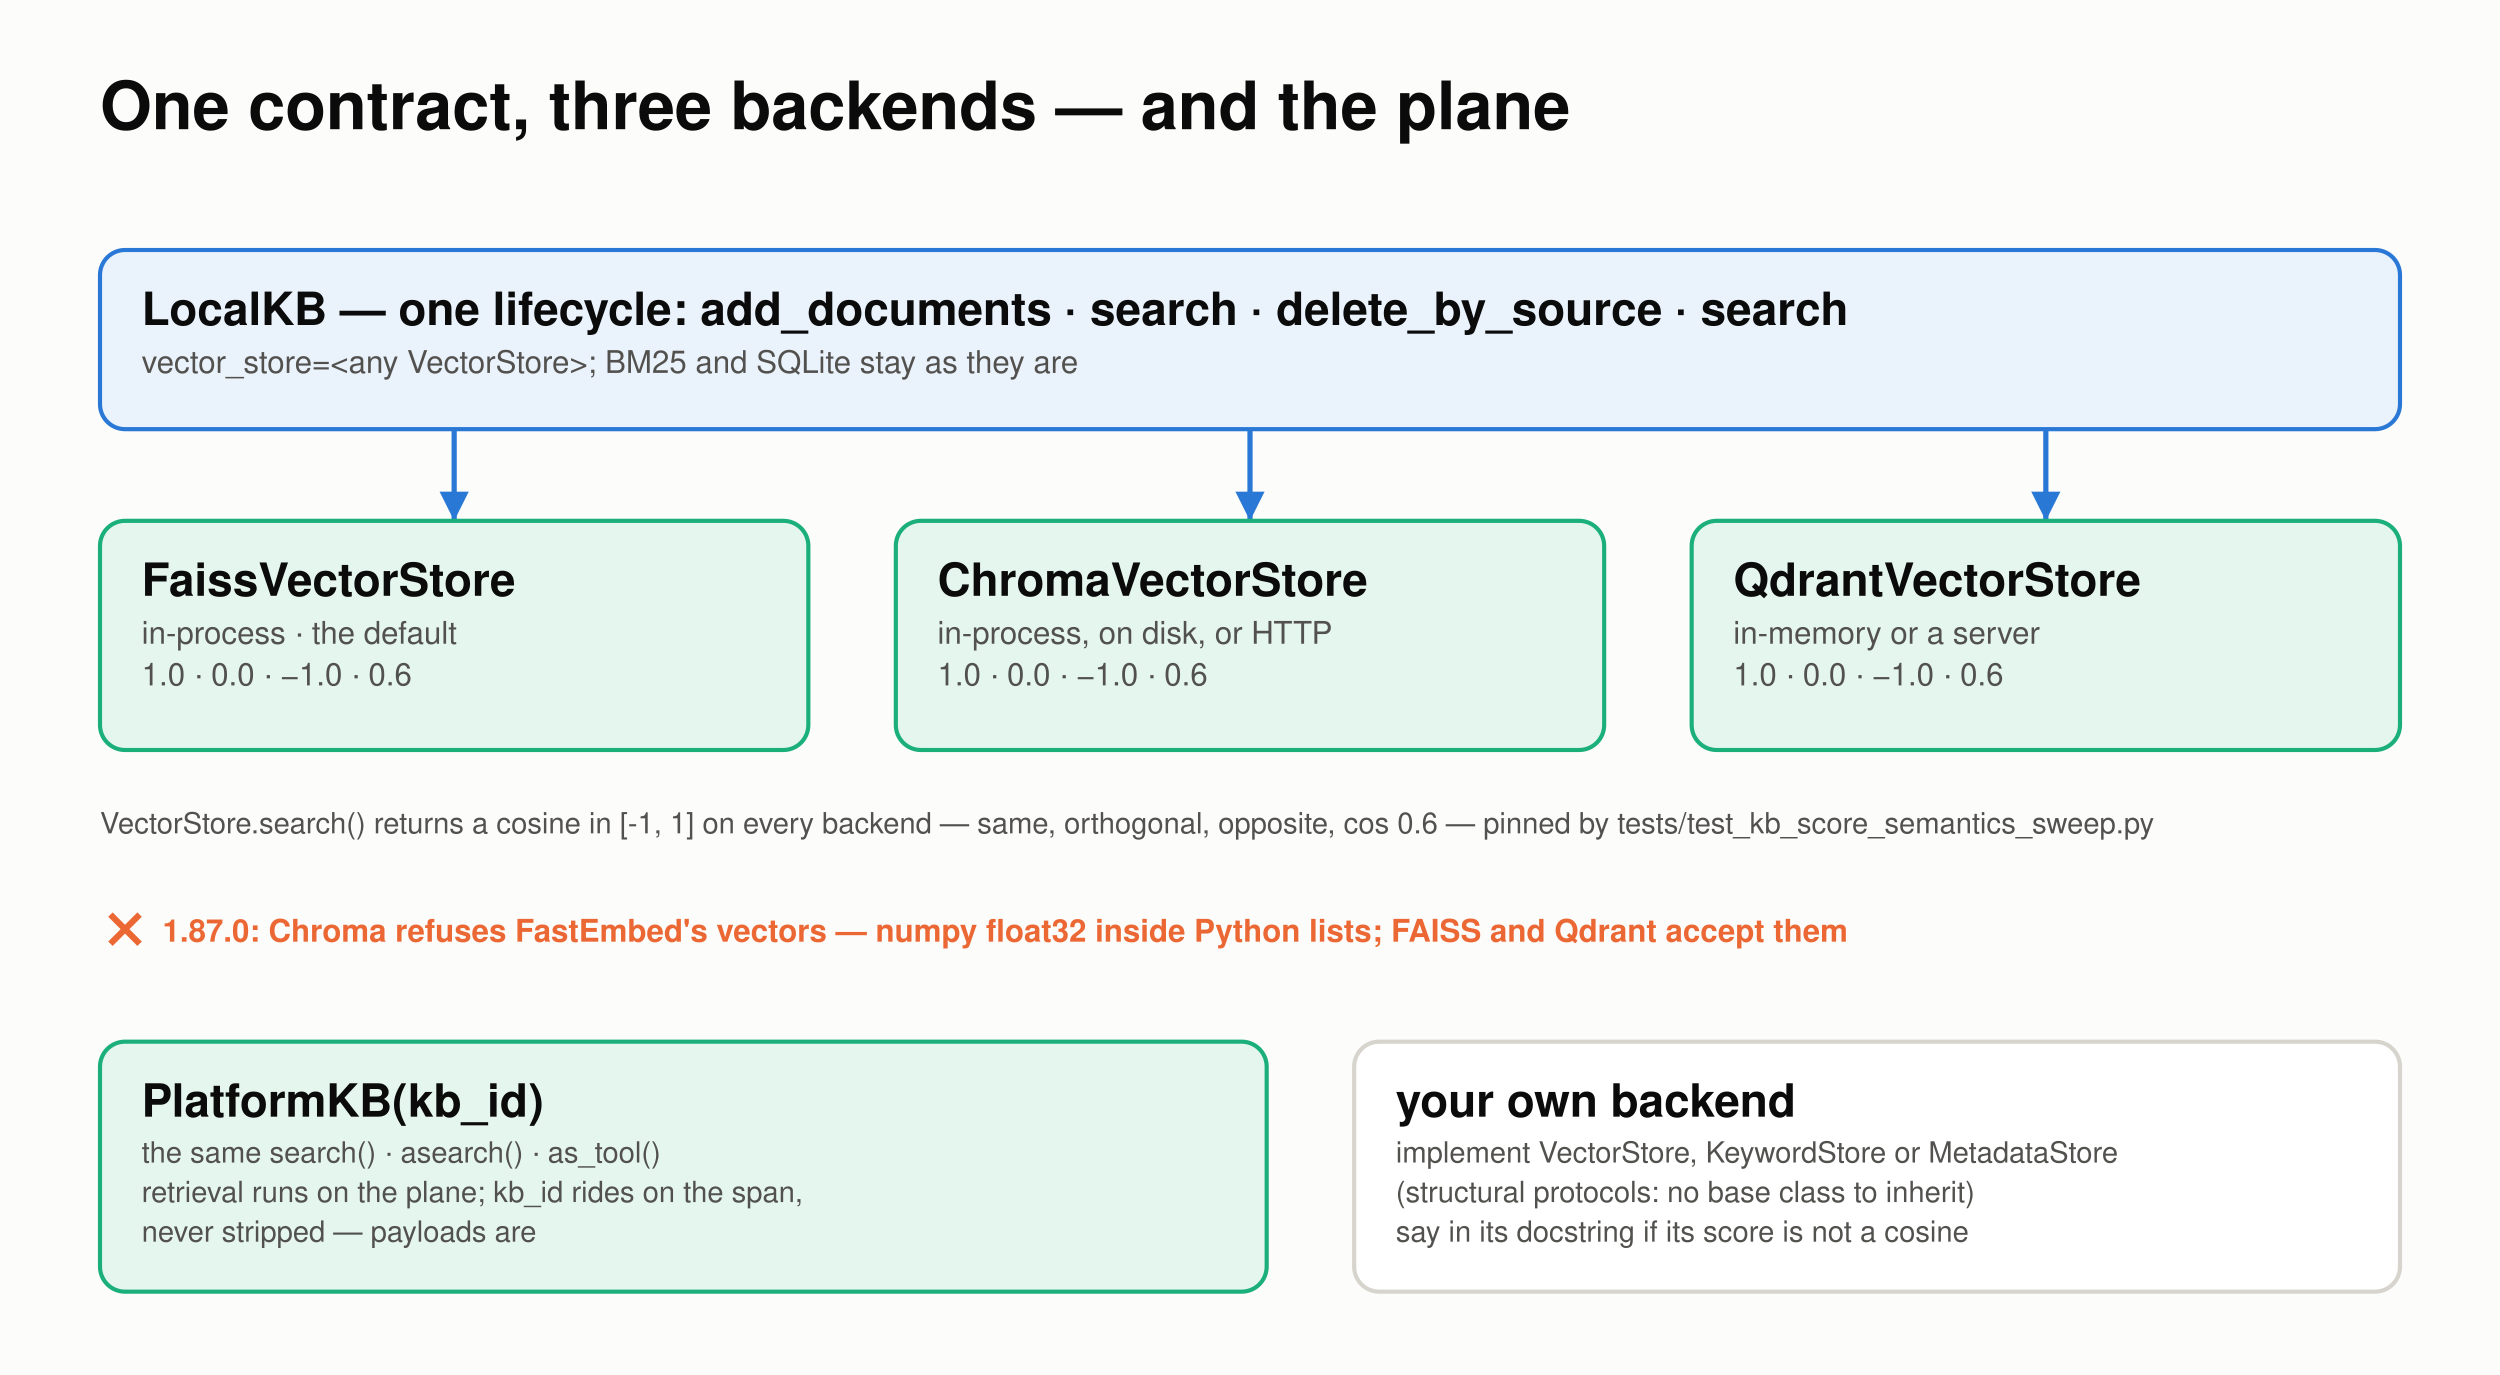
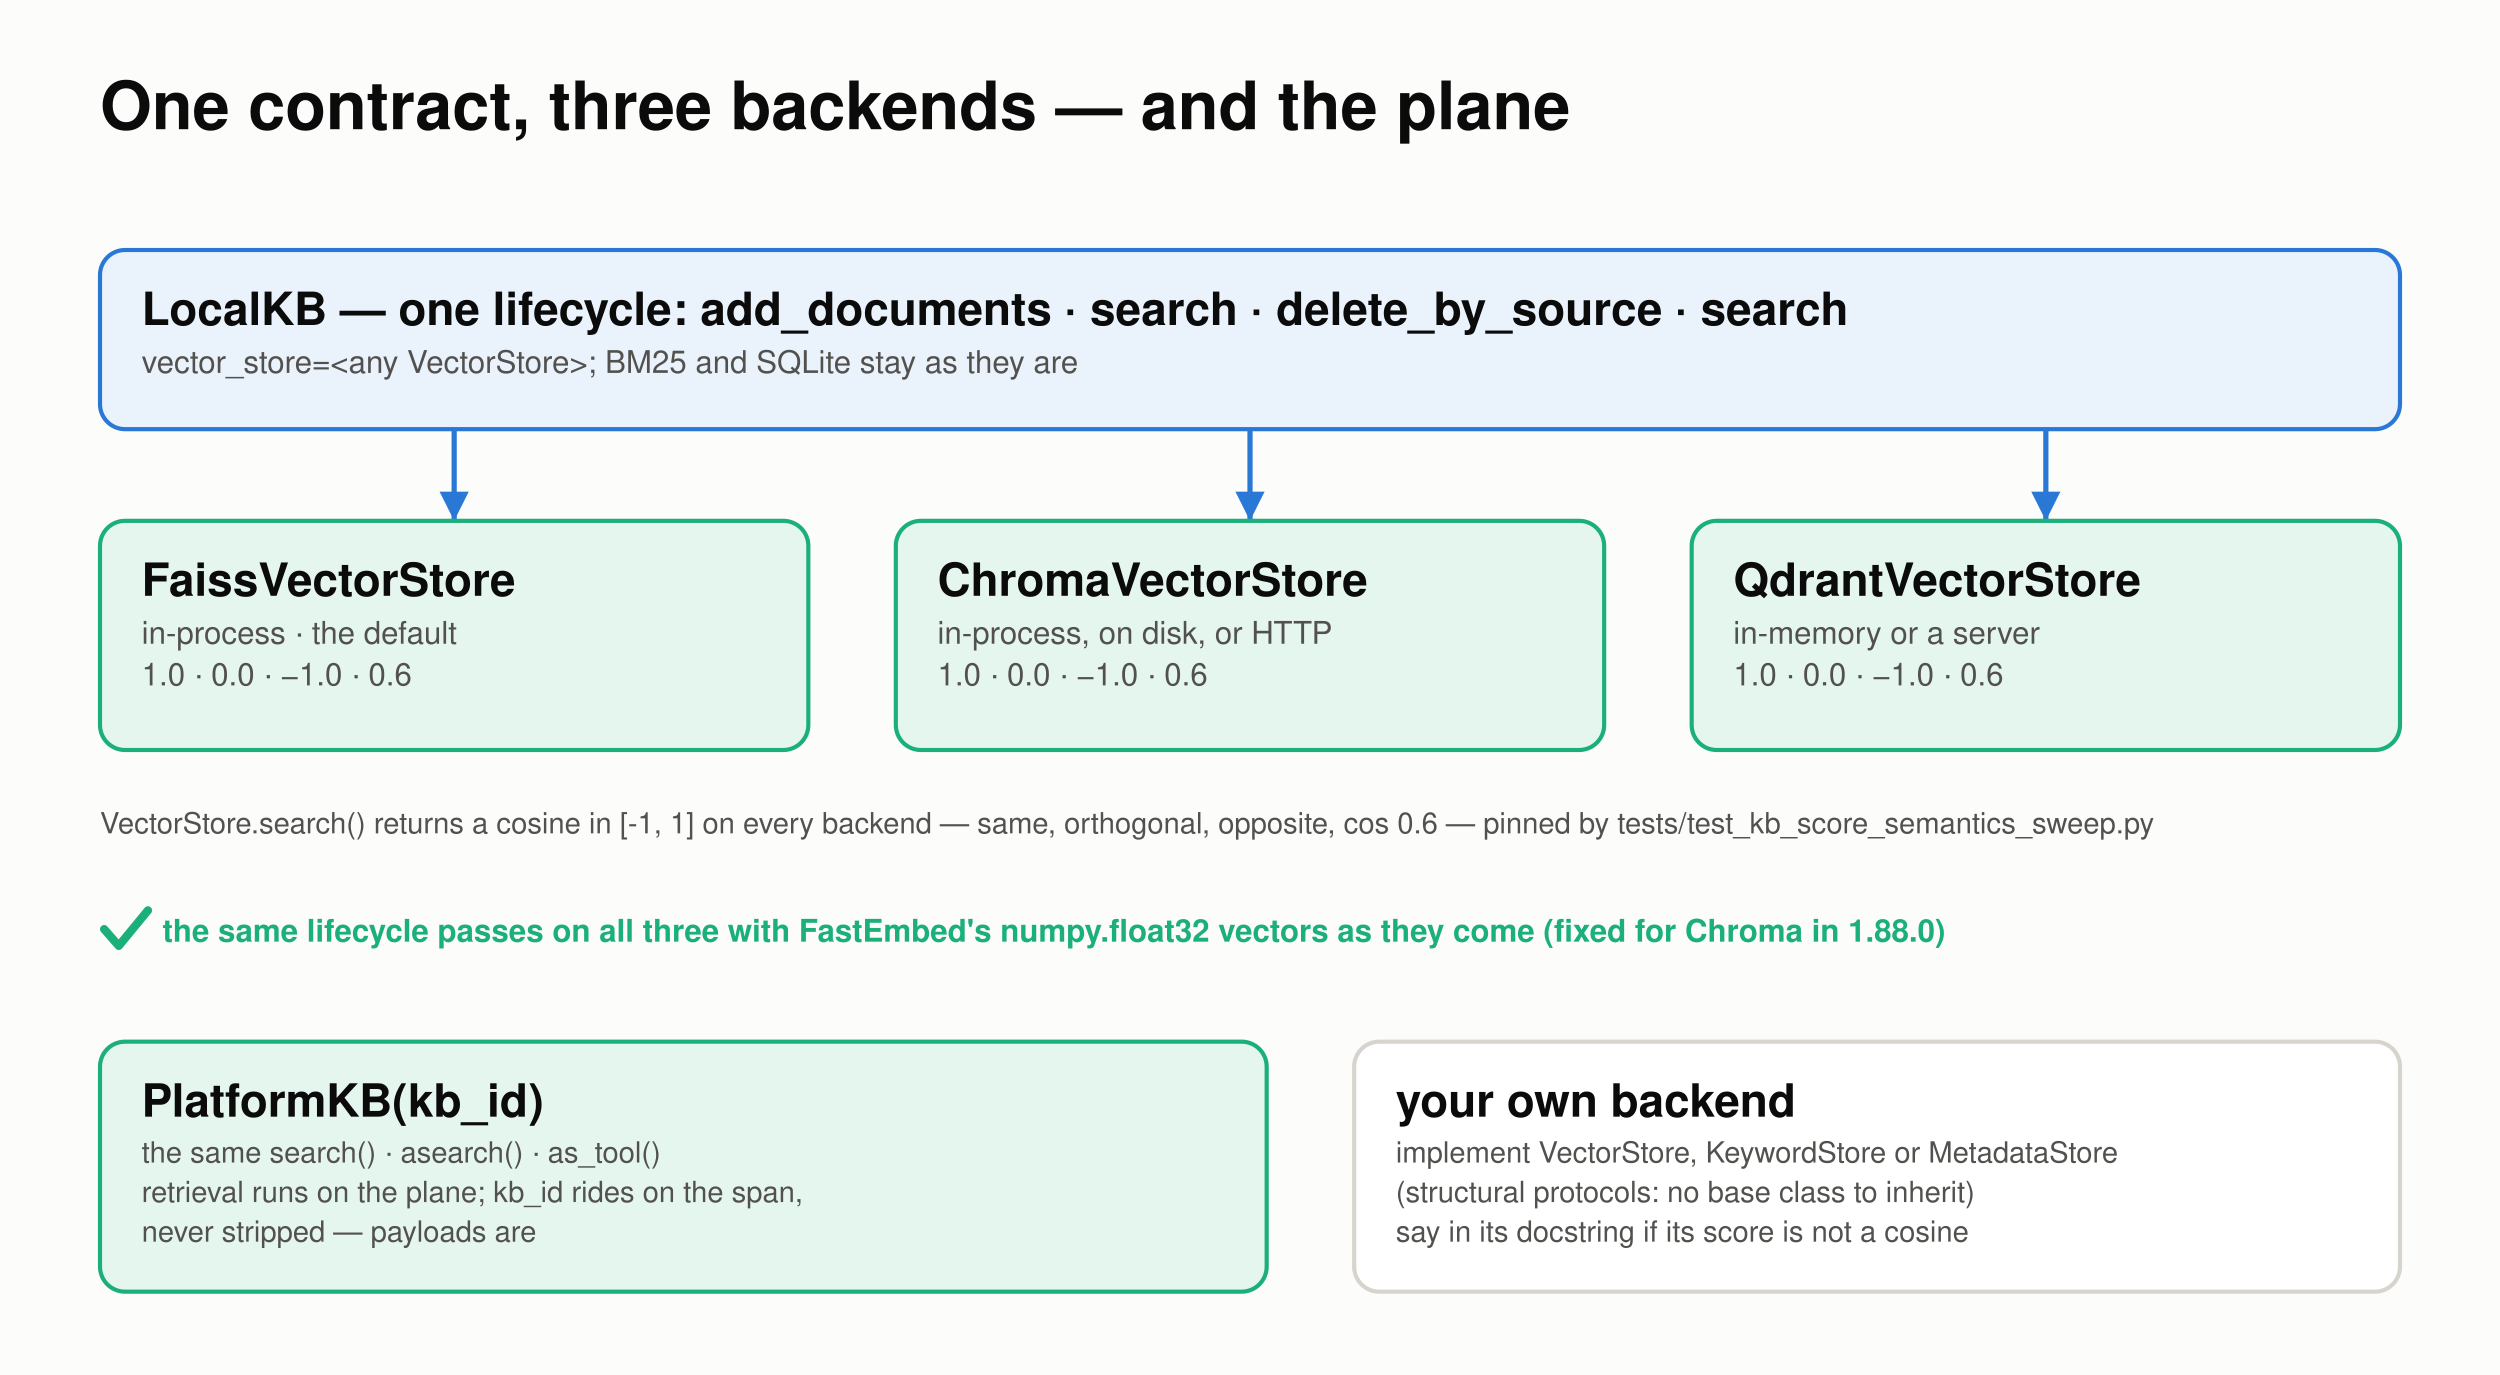
- <svg xmlns="http://www.w3.org/2000/svg" viewBox="0 0 1200 660" width="1200" height="660" role="img" aria-label="One contract, three backends, and the plane: the same LocalKB code runs over FAISS, Chroma and Qdrant through the VectorStore protocol, and all three return the same cosine for the same pair; in 1.87.0 Chroma rejects FastEmbed's numpy float32 values; PlatformKB keeps the same search and as_tool surface with retrieval on the plane.">
+ <svg xmlns="http://www.w3.org/2000/svg" viewBox="0 0 1200 660" width="1200" height="660" role="img" aria-label="One contract, three backends, and the plane: the same LocalKB code runs over FAISS, Chroma and Qdrant through the VectorStore protocol, and all three return the same cosine for the same pair and accept FastEmbed's vectors as they come; PlatformKB keeps the same search and as_tool surface with retrieval on the plane.">
  <rect x="0" y="0" width="1200" height="660" rx="0" fill="#fcfcfb" stroke="none" stroke-width="2" />
  <text x="48" y="62" font-family="-apple-system, 'Helvetica Neue', Helvetica, Arial, sans-serif" font-size="32" font-weight="700" fill="#0b0b0b" text-anchor="start">One contract, three backends — and the plane</text>
  <rect x="48" y="120" width="1104" height="86" rx="12" fill="#eaf2fc" stroke="#2a78d6" stroke-width="2" />
  <text x="68" y="156" font-family="-apple-system, 'Helvetica Neue', Helvetica, Arial, sans-serif" font-size="22" font-weight="700" fill="#0b0b0b" text-anchor="start">LocalKB — one lifecycle: add_documents · search · delete_by_source · search</text>
  <text x="68" y="179" font-family="-apple-system, 'Helvetica Neue', Helvetica, Arial, sans-serif" font-size="15" font-weight="400" fill="#52514e" text-anchor="start">vector_store=&lt;any VectorStore&gt;; BM25 and SQLite stay as they are</text>
  <polyline points="218,206 218,250" fill="none" stroke="#2a78d6" stroke-width="2.5" stroke-linejoin="round" />
  <polygon points="218,250 225.0,236.0 211.0,236.0" fill="#2a78d6" />
  <rect x="48" y="250" width="340" height="110" rx="12" fill="#e5f6ef" stroke="#1baf7a" stroke-width="2" />
  <text x="68" y="286" font-family="-apple-system, 'Helvetica Neue', Helvetica, Arial, sans-serif" font-size="22" font-weight="700" fill="#0b0b0b" text-anchor="start">FaissVectorStore</text>
  <text x="68" y="309" font-family="-apple-system, 'Helvetica Neue', Helvetica, Arial, sans-serif" font-size="15" font-weight="400" fill="#52514e" text-anchor="start">in-process · the default</text>
  <text x="68" y="329" font-family="-apple-system, 'Helvetica Neue', Helvetica, Arial, sans-serif" font-size="15" font-weight="400" fill="#52514e" text-anchor="start">1.0 · 0.0 · −1.0 · 0.6</text>
  <polyline points="600,206 600,250" fill="none" stroke="#2a78d6" stroke-width="2.5" stroke-linejoin="round" />
  <polygon points="600,250 607.0,236.0 593.0,236.0" fill="#2a78d6" />
  <rect x="430" y="250" width="340" height="110" rx="12" fill="#e5f6ef" stroke="#1baf7a" stroke-width="2" />
  <text x="450" y="286" font-family="-apple-system, 'Helvetica Neue', Helvetica, Arial, sans-serif" font-size="22" font-weight="700" fill="#0b0b0b" text-anchor="start">ChromaVectorStore</text>
  <text x="450" y="309" font-family="-apple-system, 'Helvetica Neue', Helvetica, Arial, sans-serif" font-size="15" font-weight="400" fill="#52514e" text-anchor="start">in-process, on disk, or HTTP</text>
  <text x="450" y="329" font-family="-apple-system, 'Helvetica Neue', Helvetica, Arial, sans-serif" font-size="15" font-weight="400" fill="#52514e" text-anchor="start">1.0 · 0.0 · −1.0 · 0.6</text>
  <polyline points="982,206 982,250" fill="none" stroke="#2a78d6" stroke-width="2.5" stroke-linejoin="round" />
  <polygon points="982,250 989.0,236.0 975.0,236.0" fill="#2a78d6" />
  <rect x="812" y="250" width="340" height="110" rx="12" fill="#e5f6ef" stroke="#1baf7a" stroke-width="2" />
  <text x="832" y="286" font-family="-apple-system, 'Helvetica Neue', Helvetica, Arial, sans-serif" font-size="22" font-weight="700" fill="#0b0b0b" text-anchor="start">QdrantVectorStore</text>
  <text x="832" y="309" font-family="-apple-system, 'Helvetica Neue', Helvetica, Arial, sans-serif" font-size="15" font-weight="400" fill="#52514e" text-anchor="start">in-memory or a server</text>
  <text x="832" y="329" font-family="-apple-system, 'Helvetica Neue', Helvetica, Arial, sans-serif" font-size="15" font-weight="400" fill="#52514e" text-anchor="start">1.0 · 0.0 · −1.0 · 0.6</text>
  <text x="48" y="400" font-family="-apple-system, 'Helvetica Neue', Helvetica, Arial, sans-serif" font-size="14" font-weight="400" fill="#52514e" text-anchor="start">VectorStore.search() returns a cosine in [-1, 1] on every backend — same, orthogonal, opposite, cos 0.6 — pinned by tests/test_kb_score_semantics_sweep.py</text>
-   <circle cx="60" cy="446" r="14" fill="#fcfcfb" />
-   <line x1="53" y1="439" x2="67" y2="453" stroke="#eb6834" stroke-width="3" />
-   <line x1="53" y1="453" x2="67" y2="439" stroke="#eb6834" stroke-width="3" />
-   <text x="78" y="452" font-family="-apple-system, 'Helvetica Neue', Helvetica, Arial, sans-serif" font-size="15" font-weight="600" fill="#eb6834" text-anchor="start">1.87.0: Chroma refuses FastEmbed's vectors — numpy float32 inside Python lists; FAISS and Qdrant accept them</text>
+   <polyline points="50,446 57,454 71,437" fill="none" stroke="#1baf7a" stroke-width="4" stroke-linecap="round" stroke-linejoin="round" />
+   <text x="78" y="452" font-family="-apple-system, 'Helvetica Neue', Helvetica, Arial, sans-serif" font-size="15" font-weight="600" fill="#1baf7a" text-anchor="start">the same lifecycle passes on all three with FastEmbed's numpy.float32 vectors as they come (fixed for Chroma in 1.88.0)</text>
  <rect x="48" y="500" width="560" height="120" rx="12" fill="#e5f6ef" stroke="#1baf7a" stroke-width="2" />
  <text x="68" y="536" font-family="-apple-system, 'Helvetica Neue', Helvetica, Arial, sans-serif" font-size="22" font-weight="700" fill="#0b0b0b" text-anchor="start">PlatformKB(kb_id)</text>
  <text x="68" y="558" font-family="-apple-system, 'Helvetica Neue', Helvetica, Arial, sans-serif" font-size="14" font-weight="400" fill="#52514e" text-anchor="start">the same search() · asearch() · as_tool()</text>
  <text x="68" y="577" font-family="-apple-system, 'Helvetica Neue', Helvetica, Arial, sans-serif" font-size="14" font-weight="400" fill="#52514e" text-anchor="start">retrieval runs on the plane; kb_id rides on the span,</text>
  <text x="68" y="596" font-family="-apple-system, 'Helvetica Neue', Helvetica, Arial, sans-serif" font-size="14" font-weight="400" fill="#52514e" text-anchor="start">never stripped — payloads are</text>
  <rect x="650" y="500" width="502" height="120" rx="12" fill="#ffffff" stroke="#d6d4cc" stroke-width="2" />
  <text x="670" y="536" font-family="-apple-system, 'Helvetica Neue', Helvetica, Arial, sans-serif" font-size="22" font-weight="700" fill="#0b0b0b" text-anchor="start">your own backend</text>
  <text x="670" y="558" font-family="-apple-system, 'Helvetica Neue', Helvetica, Arial, sans-serif" font-size="14" font-weight="400" fill="#52514e" text-anchor="start">implement VectorStore, KeywordStore or MetadataStore</text>
  <text x="670" y="577" font-family="-apple-system, 'Helvetica Neue', Helvetica, Arial, sans-serif" font-size="14" font-weight="400" fill="#52514e" text-anchor="start">(structural protocols: no base class to inherit)</text>
  <text x="670" y="596" font-family="-apple-system, 'Helvetica Neue', Helvetica, Arial, sans-serif" font-size="14" font-weight="400" fill="#52514e" text-anchor="start">say in its docstring if its score is not a cosine</text>
</svg>
